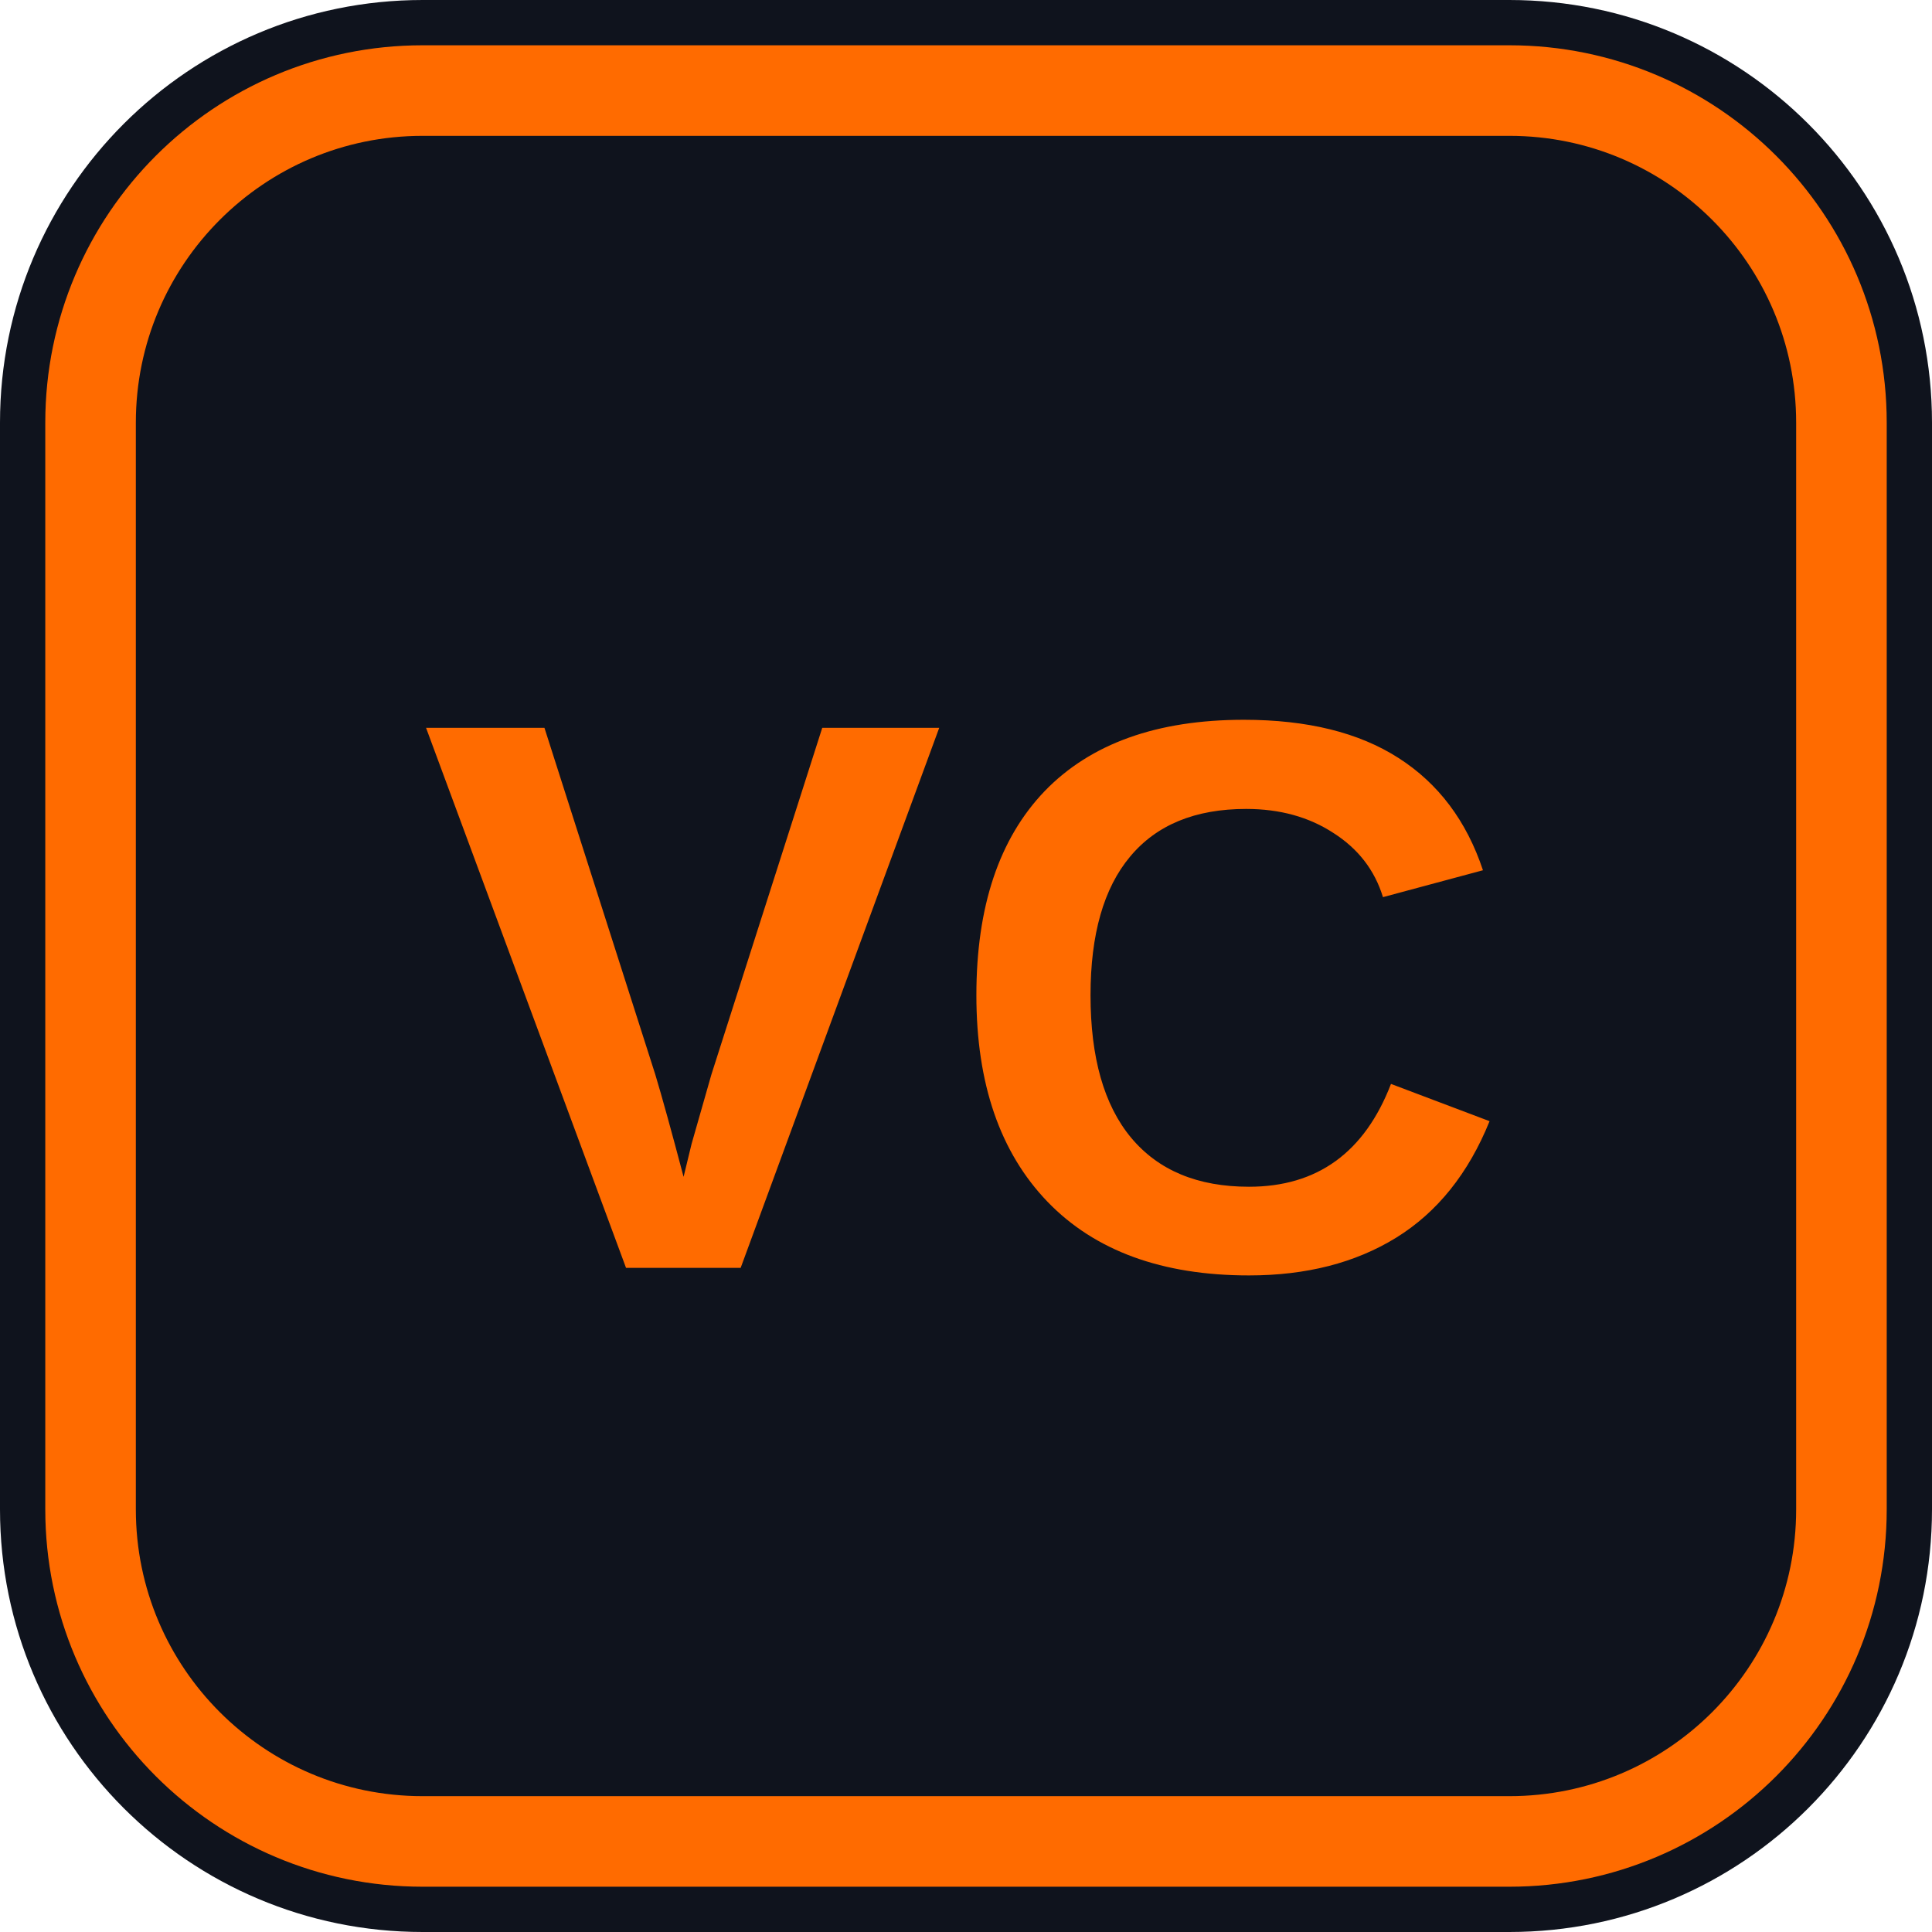
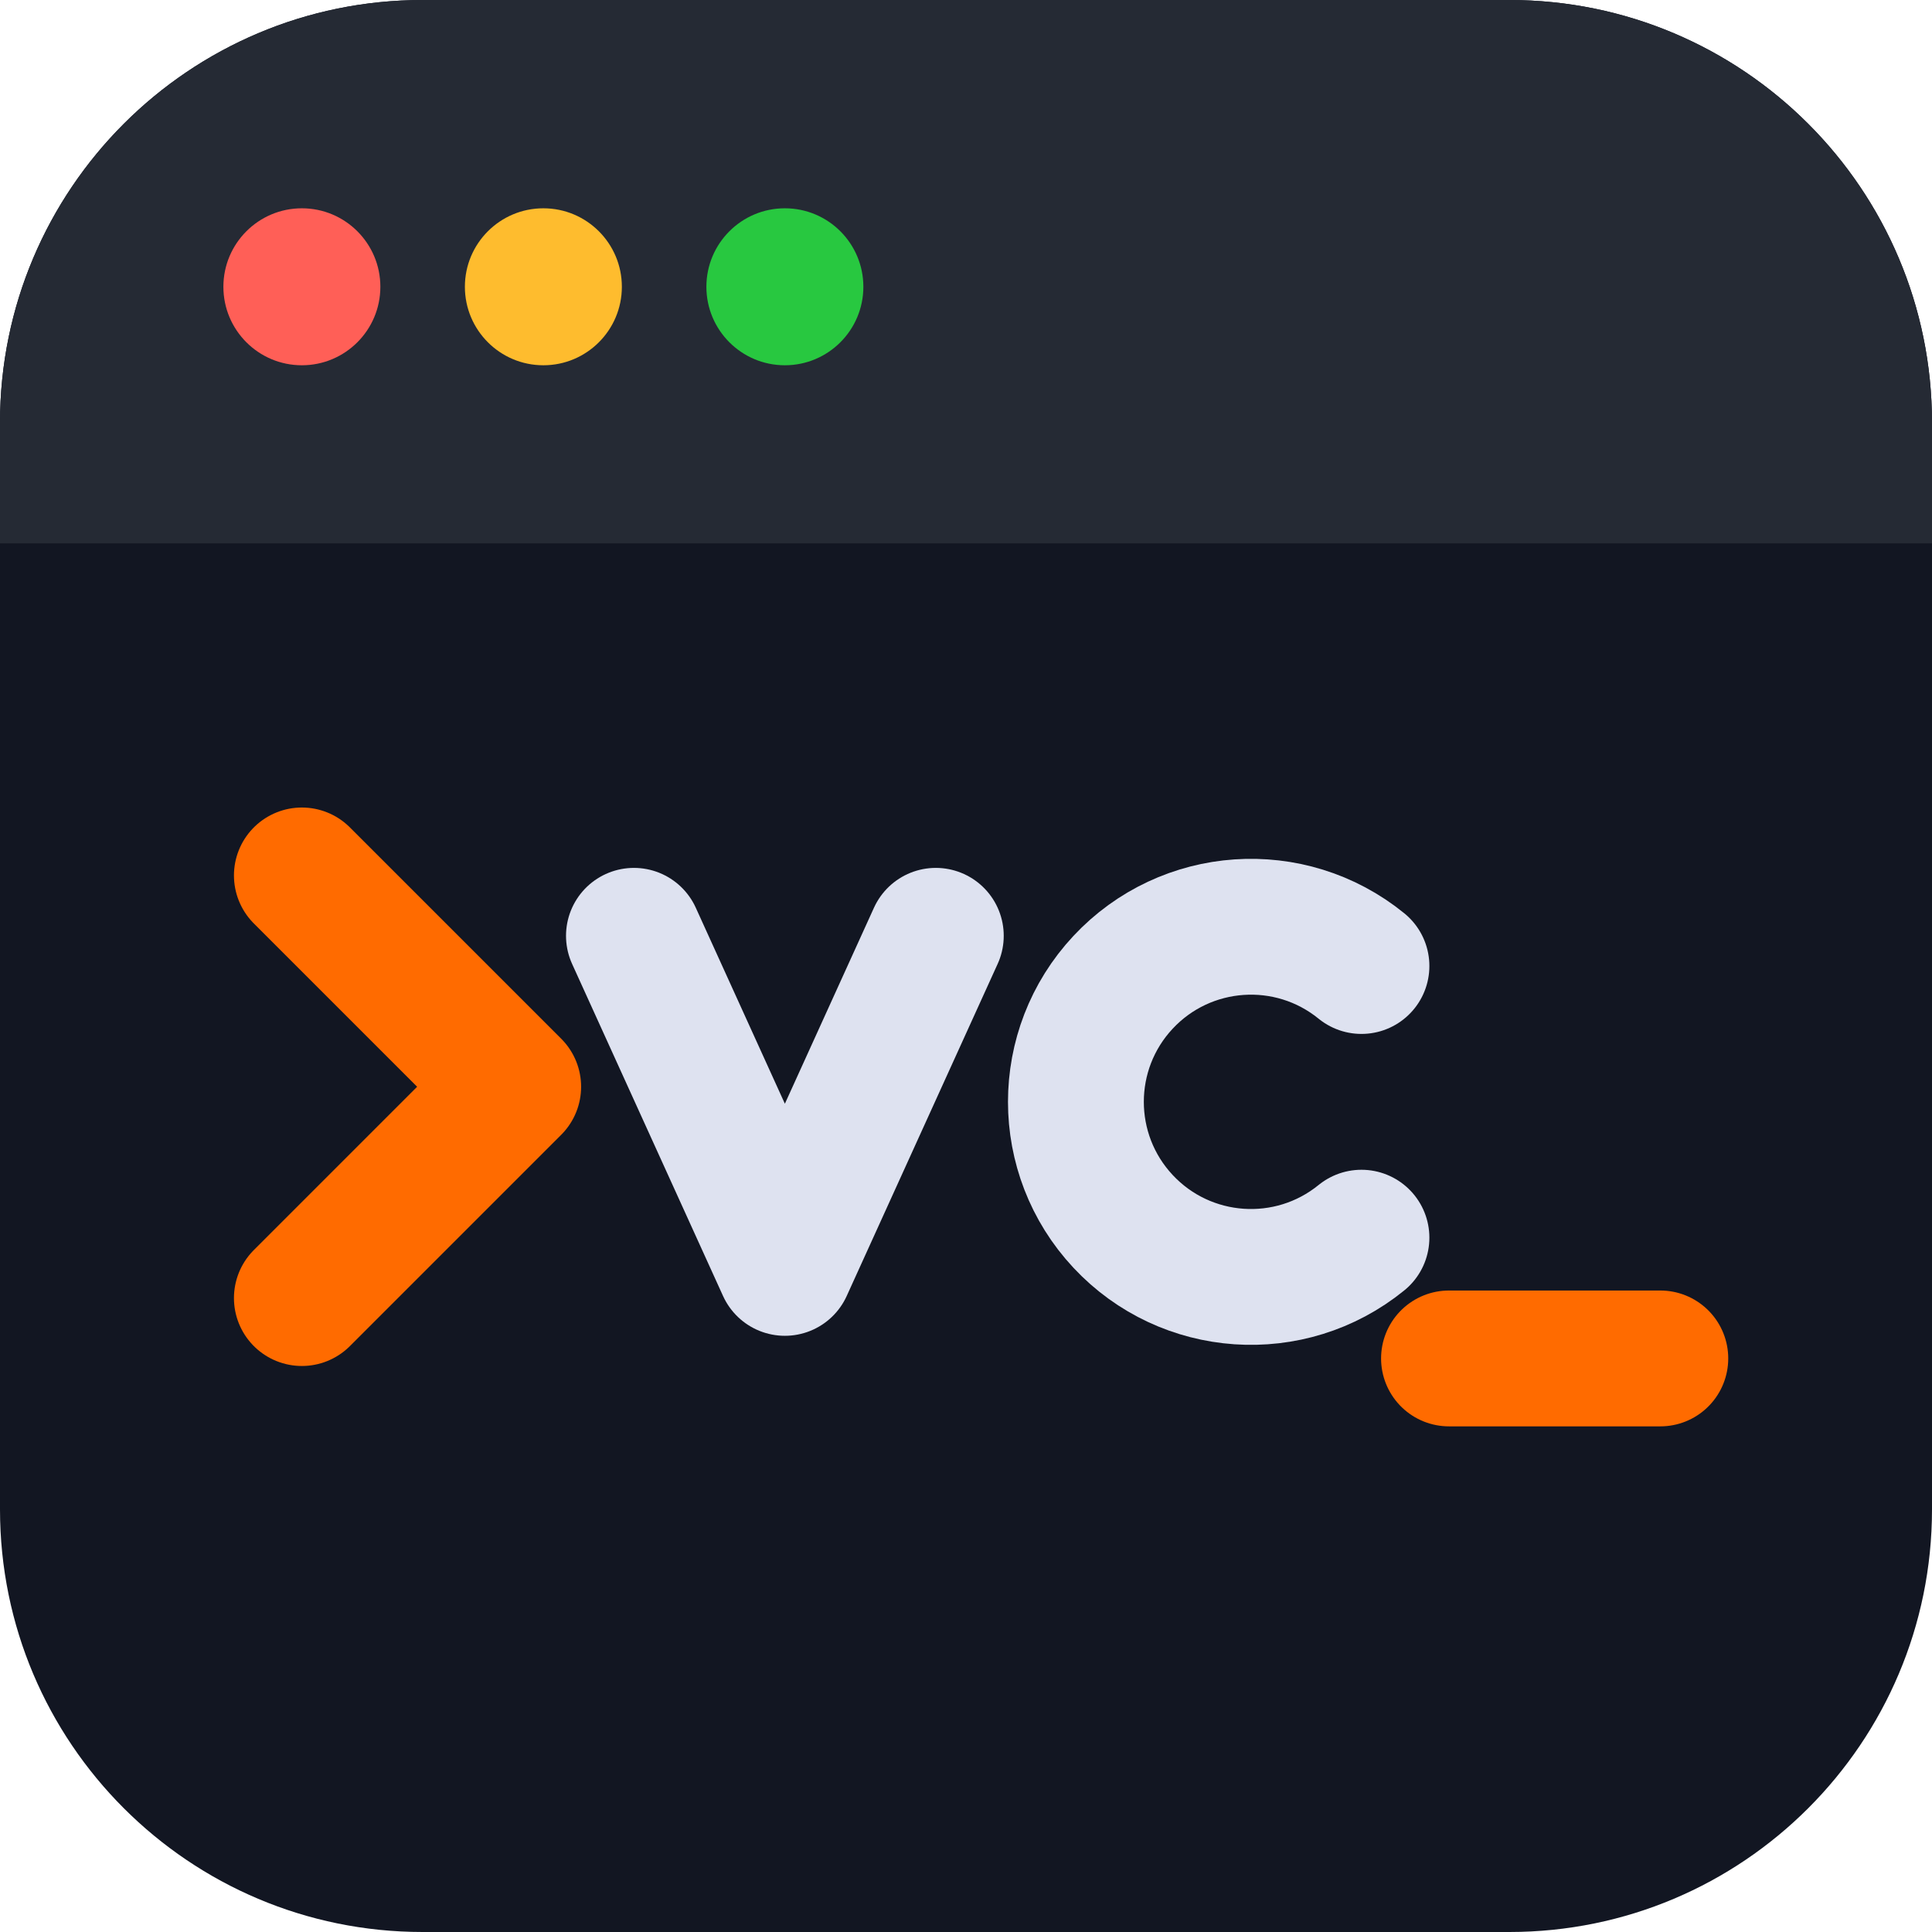
<svg xmlns="http://www.w3.org/2000/svg" viewBox="0 0 64 64">
-   <rect width="64" height="64" rx="14" fill="#0f131d" />
-   <rect x="3" y="3" width="58" height="58" rx="11" fill="none" stroke="#ff6b00" stroke-width="3" />
-   <text x="32" y="42" text-anchor="middle" font-family="Montserrat, Arial, sans-serif" font-size="26" font-weight="800" fill="#ff6b00">VC</text>
+   <rect width="64" height="64" rx="14" fill="#121622" />
+   <path d="M0 14A14 14 0 0 1 14 0H50A14 14 0 0 1 64 14V18H0Z" fill="#252a34" />
+   <circle cx="10" cy="9.5" r="2.6" fill="#ff5f57" />
+   <circle cx="18" cy="9.5" r="2.6" fill="#febc2e" />
+   <circle cx="26" cy="9.5" r="2.6" fill="#28c840" />
+   <g fill="none" stroke-width="4.5" stroke-linecap="round" stroke-linejoin="round">
+     <path d="M10 29L17 36L10 43" stroke="#ff6b00" />
+     <path d="M21 31L26 42L31 31" stroke="#dee2f0" />
+     <path d="M45.1 32A5.8 5.8 0 1 0 45.1 41" stroke="#dee2f0" />
+     <path d="M48 45H55" stroke="#ff6b00" />
+   </g>
</svg>
